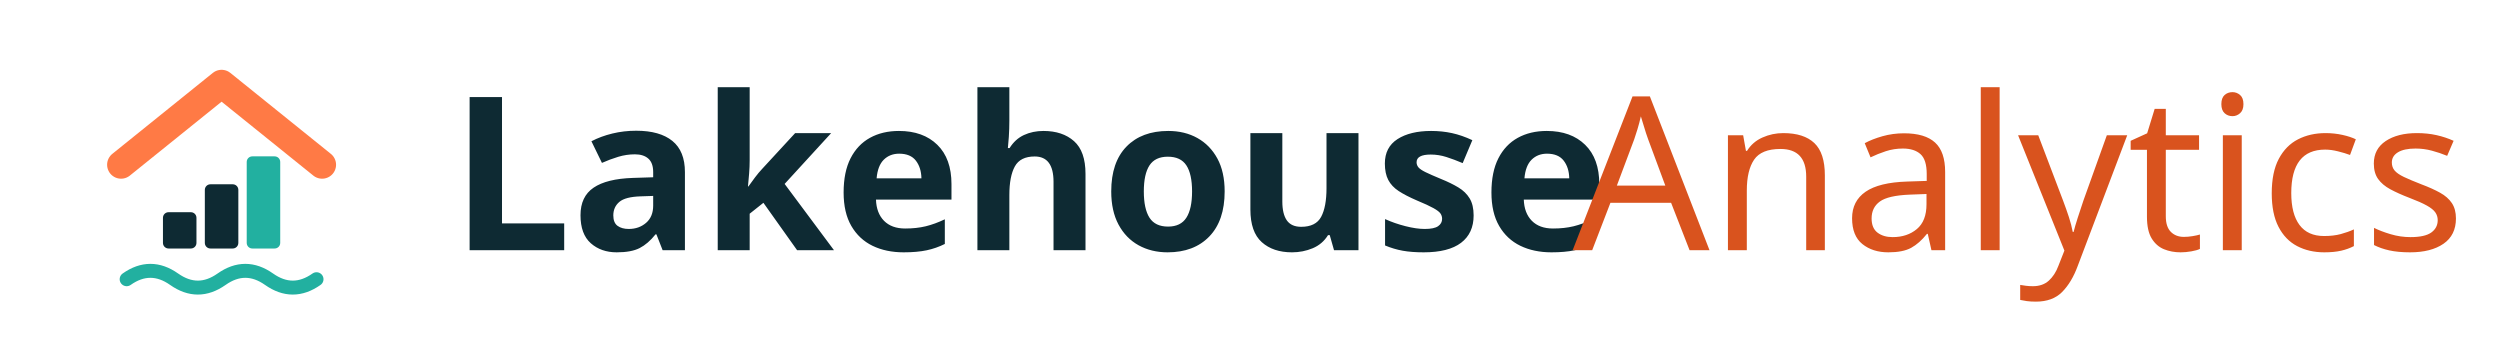
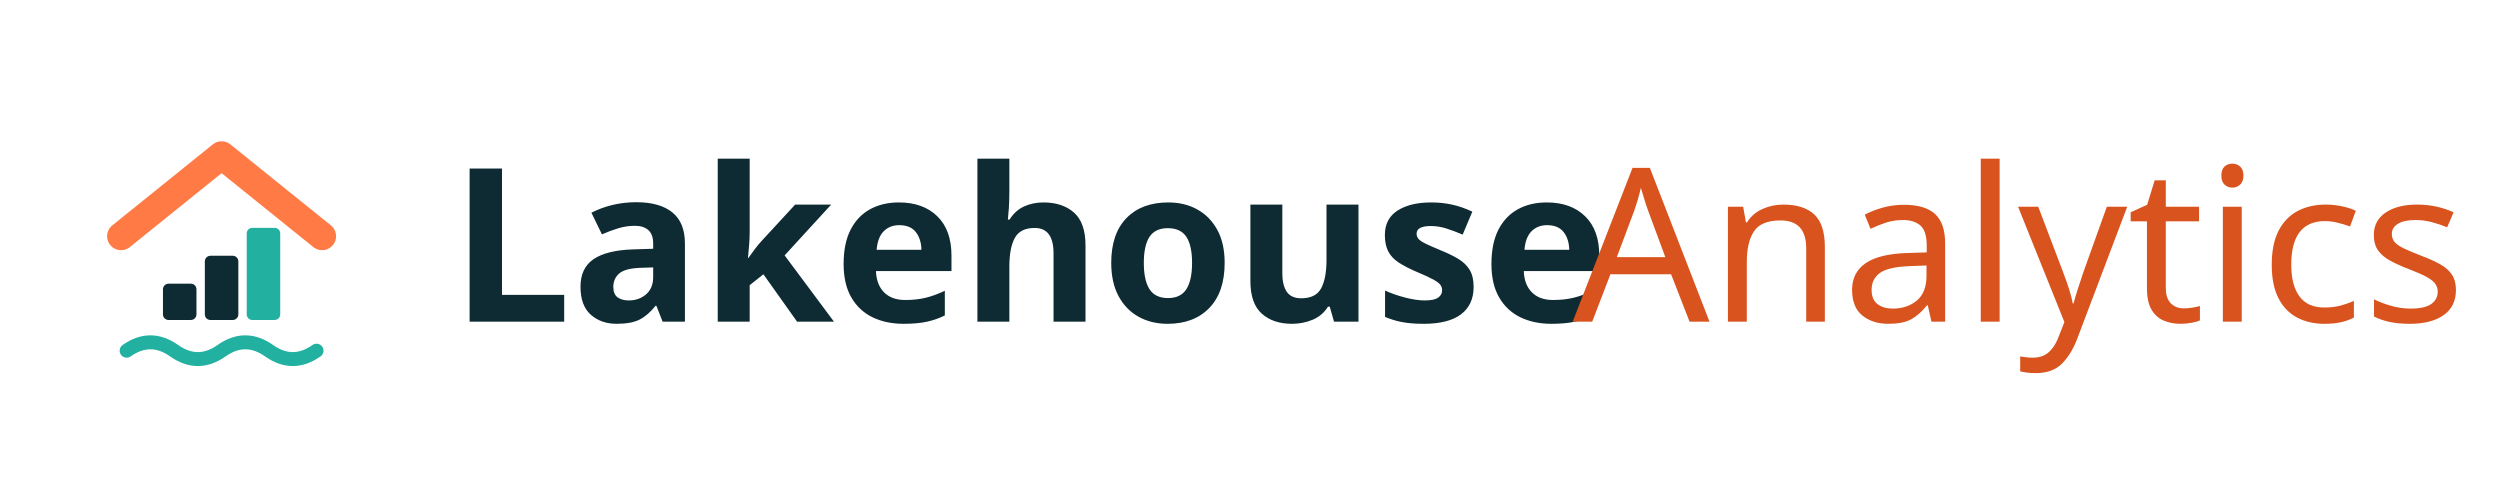
- <svg xmlns="http://www.w3.org/2000/svg" width="1399" height="200" viewBox="0 0 1399 200">
-   <g transform="translate(24,0) scale(0.78125)">
-     <polyline points="56,118 128,60 200,118" fill="none" stroke="#FF7A45" stroke-width="20" stroke-linecap="round" stroke-linejoin="round" />
-     <rect x="86" y="152" width="24" height="26" rx="4" fill="#0E2A33" />
-     <rect x="116" y="132" width="24" height="46" rx="4" fill="#0E2A33" />
-     <rect x="146" y="112" width="24" height="66" rx="4" fill="#22B0A0" />
-     <path d="M60 200 q17 -12 34 0 t34 0 t34 0 t34 0" fill="none" stroke="#22B0A0" stroke-width="10" stroke-linecap="round" />
+ <svg xmlns="http://www.w3.org/2000/svg" width="1399" height="280" viewBox="0 0 1399 280">
+   <g transform="translate(0,40.0)">
+     <g transform="translate(24,0) scale(0.78125)">
+       <polyline points="56,118 128,60 200,118" fill="none" stroke="#FF7A45" stroke-width="20" stroke-linecap="round" stroke-linejoin="round" />
+       <rect x="86" y="152" width="24" height="26" rx="4" fill="#0E2A33" />
+       <rect x="116" y="132" width="24" height="46" rx="4" fill="#0E2A33" />
+       <rect x="146" y="112" width="24" height="66" rx="4" fill="#22B0A0" />
+       <path d="M60 200 q17 -12 34 0 t34 0 t34 0 t34 0" fill="none" stroke="#22B0A0" stroke-width="10" stroke-linecap="round" />
+     </g>
+     <text x="252" y="140" font-family="Avenir Next" font-size="120" font-weight="600" fill="#0E2A33">Lakehouse</text>
+     <text x="880.069" y="140" font-family="Avenir Next" font-size="120" font-weight="500" fill="#D9531E">Analytics</text>
  </g>
-   <text x="252" y="140" font-family="Avenir Next" font-size="120" font-weight="600" fill="#0E2A33">Lakehouse</text>
-   <text x="880.069" y="140" font-family="Avenir Next" font-size="120" font-weight="500" fill="#D9531E">Analytics</text>
</svg>
